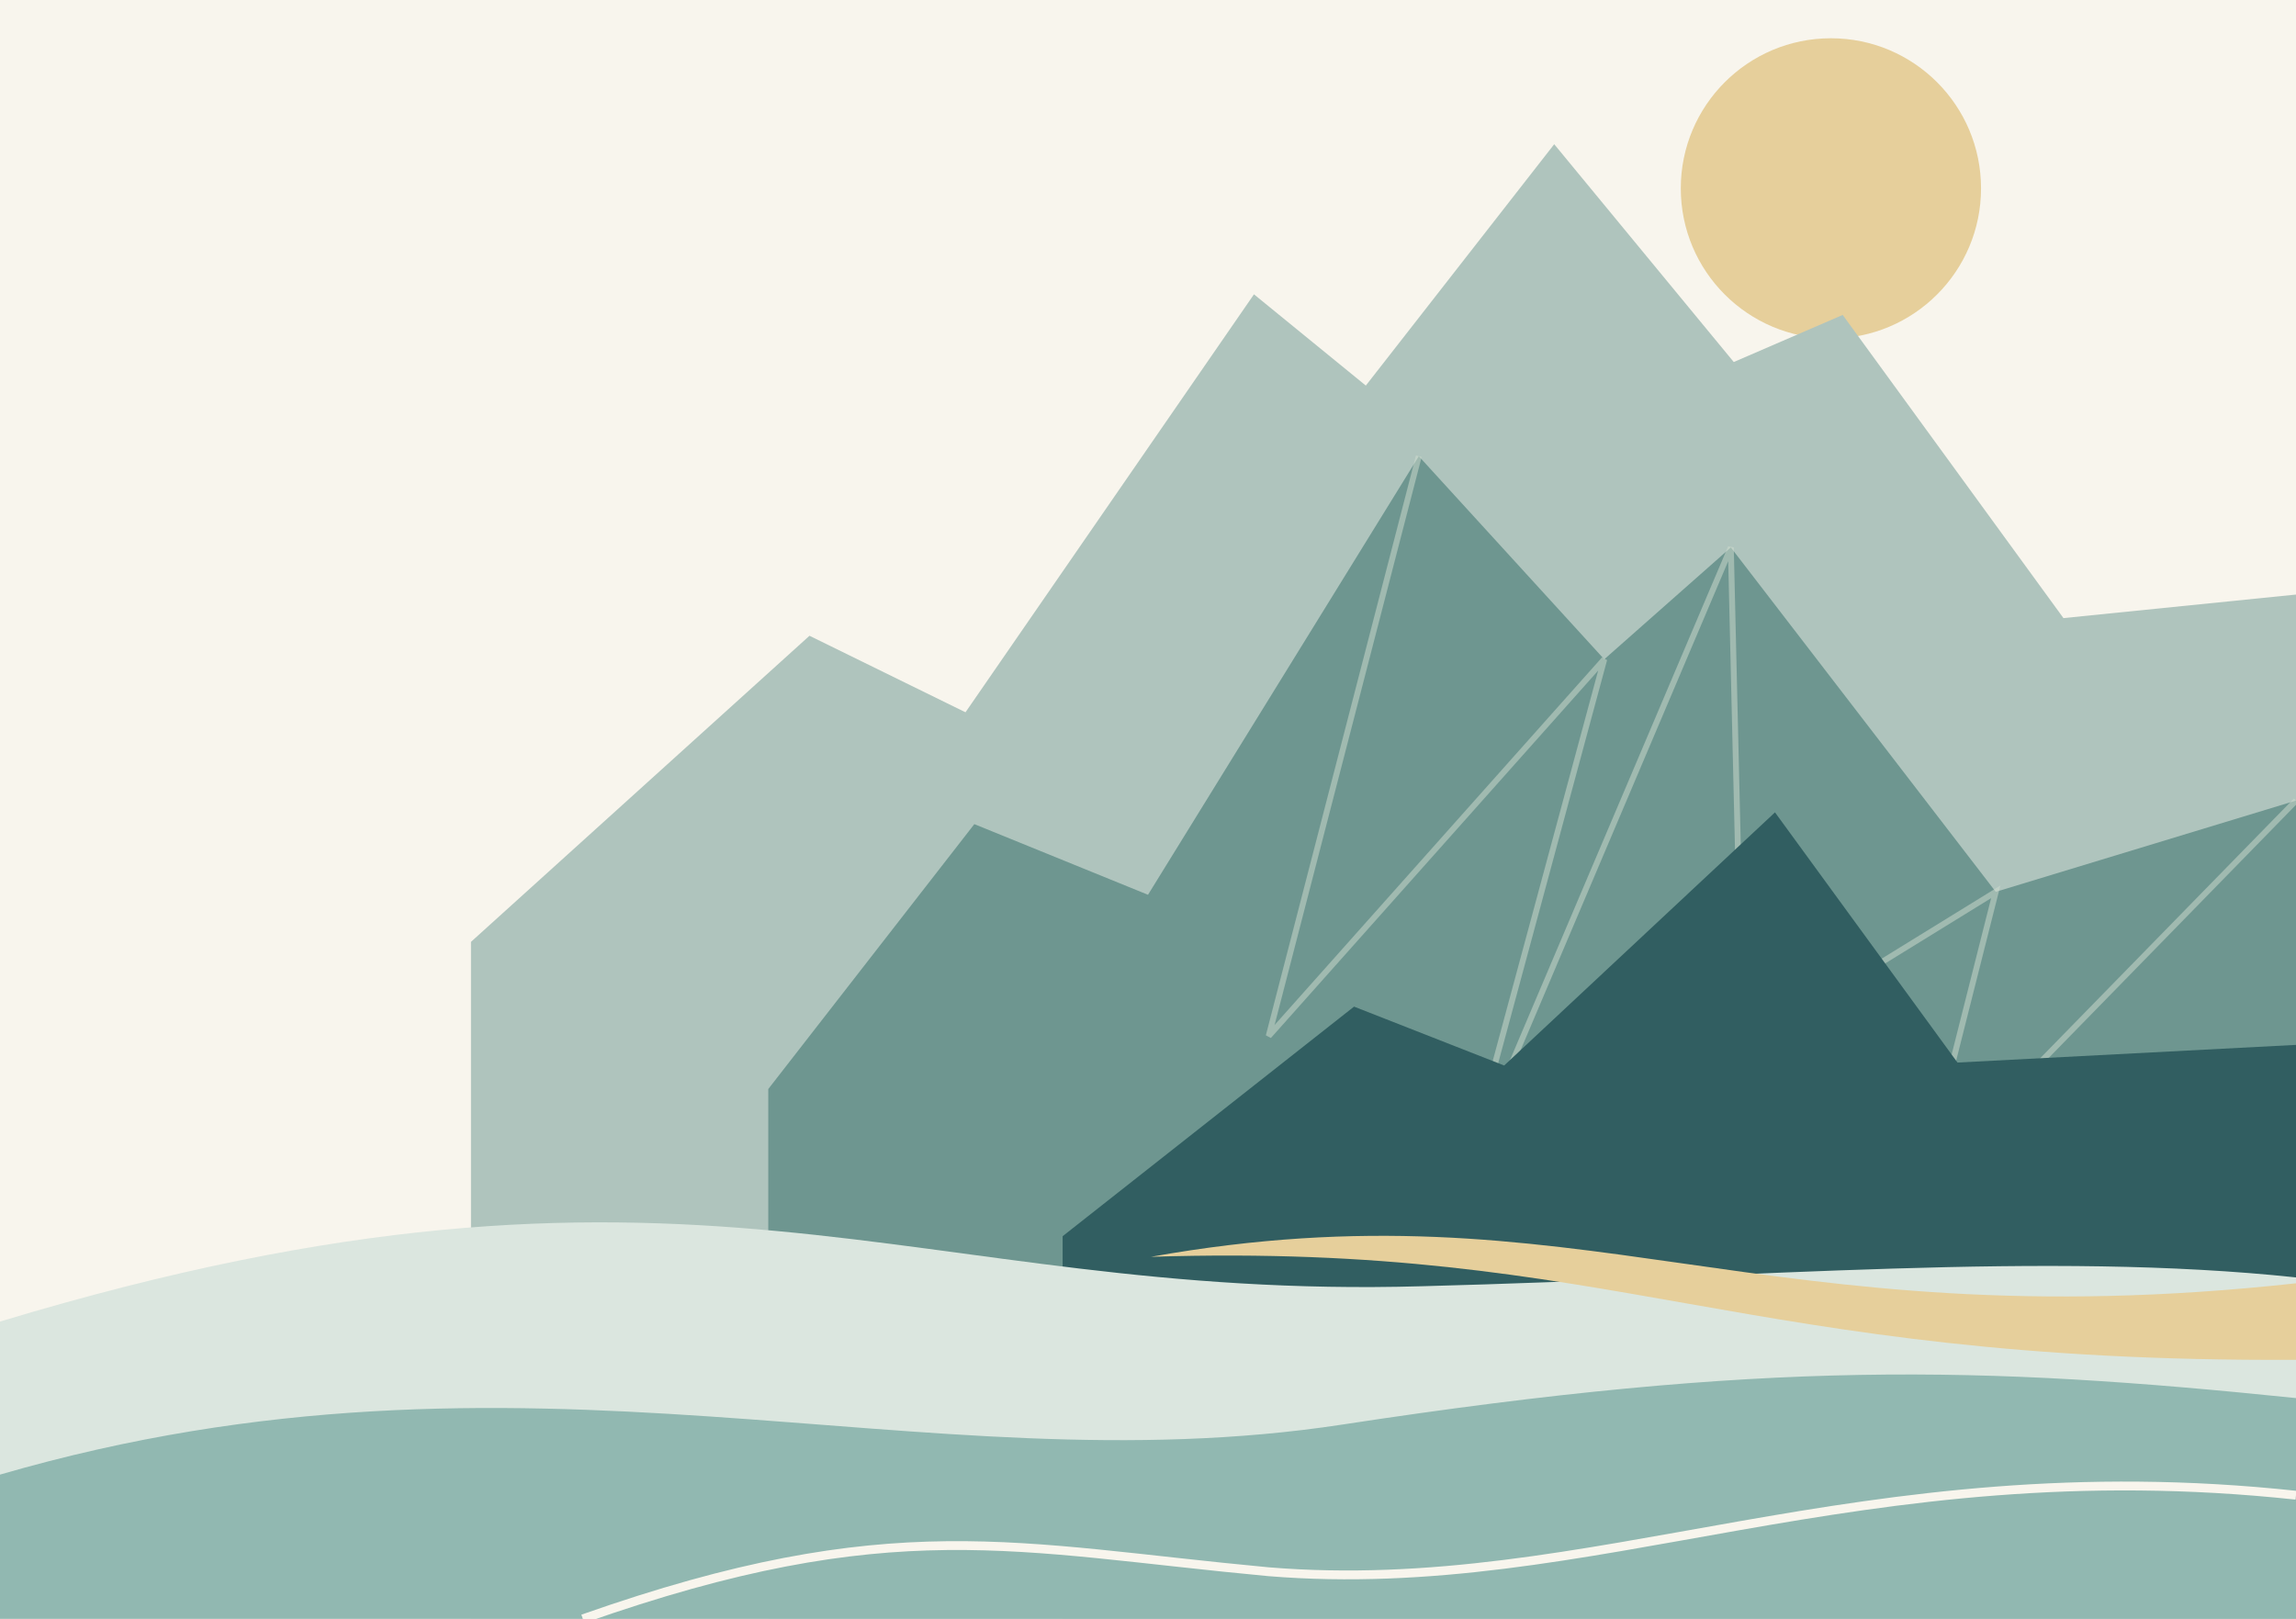
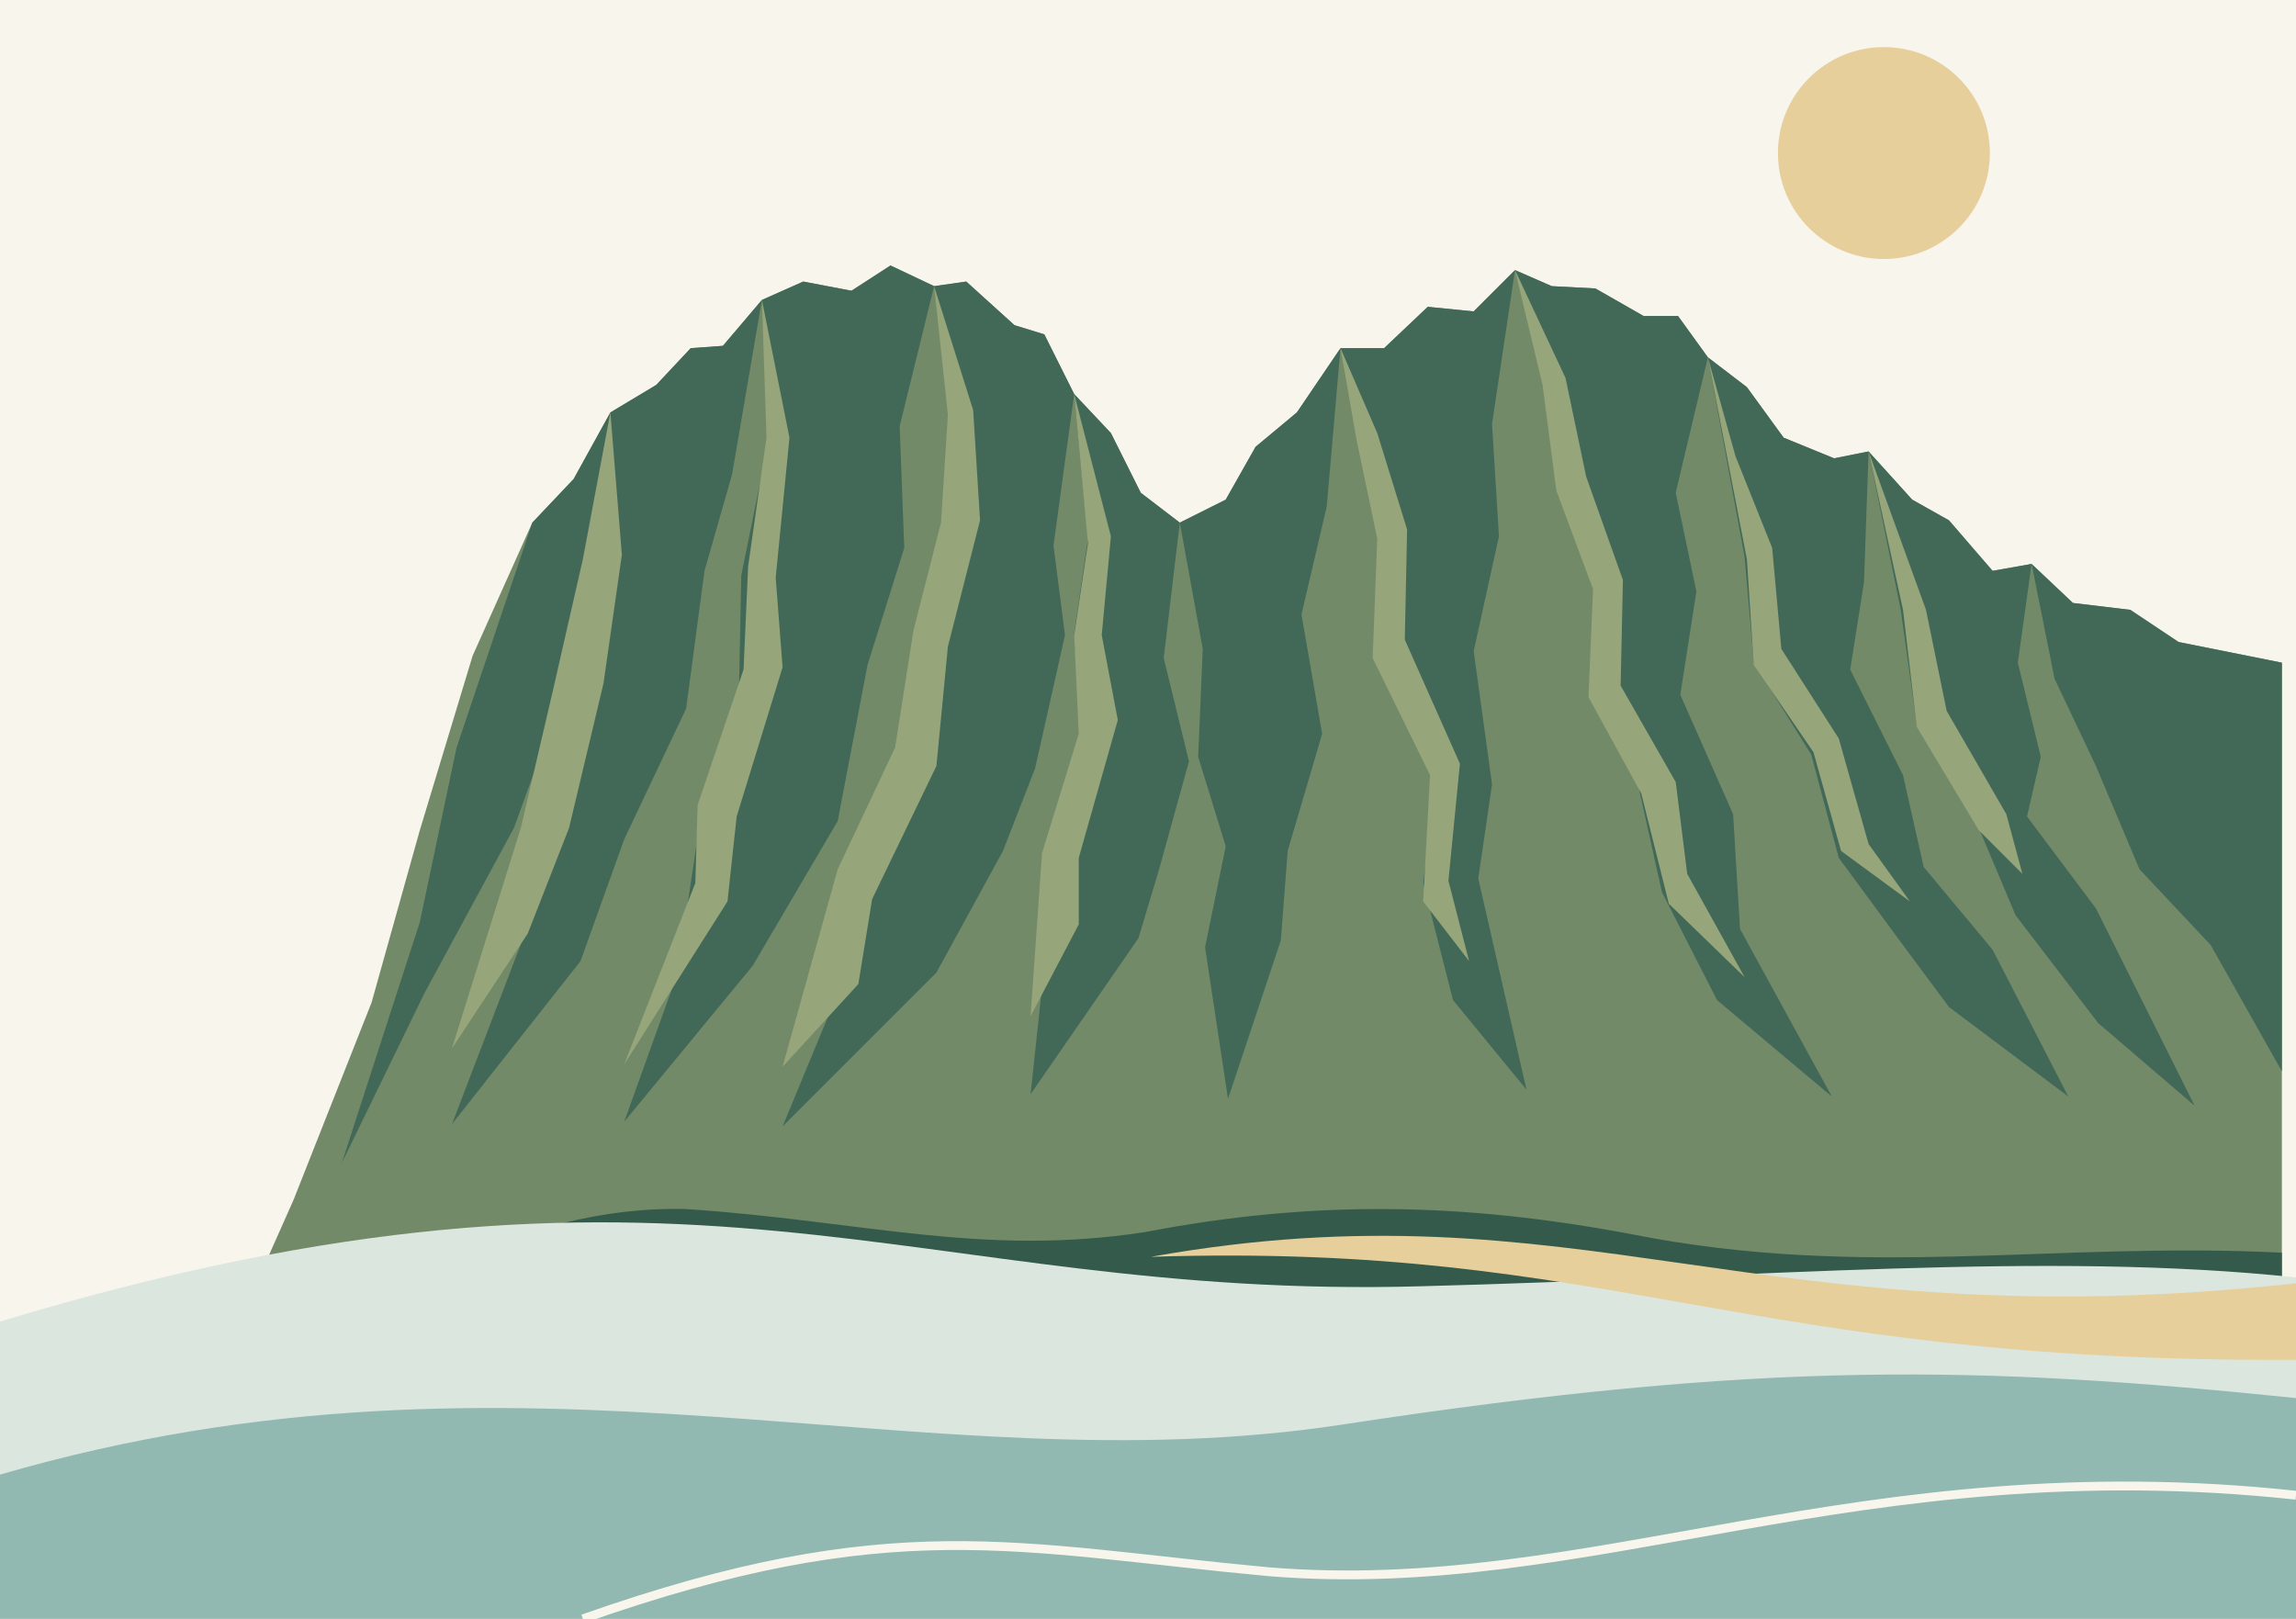
<svg xmlns="http://www.w3.org/2000/svg" width="780" height="550" viewBox="0 1050 780 550" fill="none">
  <rect width="780" height="1600" fill="#f8f5ed" />
-   <circle cx="622" cy="1114" r="51" fill="#e6cf9b" />
-   <path d="m160 1370 115-104 53 26 98-142 38 31 64-82 61 74 37-16 75 103 79-8v348H160Z" fill="#afc4bd" />
-   <path d="m261 1420 70-90 59 24 92-149 63 69 43-38 90 117 102-31v278H261Z" fill="#6e9690" />
-   <path d="m482 1205-51 197 114-128-47 174 90-212 4 170 86-53-25 99 127-130" stroke="#d1ddd0" stroke-width="2" opacity=".5" />
-   <path d="m361 1470 99-78 51 20 92-86 62 85 115-6v195H361Z" fill="#315e61" />
+   <circle cx="640" cy="1102" r="36" fill="#e6cf9b" />
+   <g transform="matrix(.78 0 0 .78 -660 914)">
+     <g id="pali-cliffs">
+       <path d="M938 778L974 697 1008 611 1029 536 1052 460 1078 402 1096 383 1112 354 1132 342 1147 326 1161 325 1178 305 1196 297 1217 301 1234 290 1253 299 1267 297 1288 316 1301 320 1314 346 1330 363 1343 389 1360 402 1380 392 1393 369 1411 354 1430 326 1449 326 1468 308 1488 310 1506 292 1522 299 1541 300 1562 312 1577 312 1590 330 1607 343 1623 365 1645 374 1660 371 1679 392 1695 401 1714 423 1731 420 1749 437 1774 440 1795 454 1840 463V798Z" fill="#738a69" />
+       <g fill="#426957">
+         <path d="M1078 402L1096 383 1112 354 1104 420 1091 477 1070 535 1031 607 995 681 1029 576 1045 500Z" />
+         <path d="M1112 354L1132 342 1147 326 1161 325 1178 305 1165 381 1153 423 1145 483 1118 540 1099 593 1043 664 1074 583 1089 527 1098 476 1107 424Z" />
+         <path d="M1178 305L1196 297 1217 301 1234 290 1253 299 1238 360 1240 413 1224 464 1211 532 1174 595 1118 663 1141 599 1150 539 1168 475 1169 425 1181 366Z" />
+         <path d="M1253 299L1267 297 1288 316 1301 320 1314 346 1305 412 1310 451 1297 509 1283 545 1254 598 1187 665 1211 607 1220 558 1238 502 1244 451 1259 405 1261 354Z" />
+         <path d="M1314 346L1330 363 1343 389 1360 402 1353 461 1364 506 1351 553 1342 583 1295 651 1301 595 1300 548 1317 497 1314 450 1320 409Z" />
+         <path d="M1360 402L1380 392 1393 369 1411 354 1430 326 1424 395 1413 442 1422 494 1407 545 1404 584 1381 653 1371 587 1380 543 1368 504 1370 457Z" />
+         <path d="M1430 326L1449 326 1468 308 1488 310 1506 292 1496 359 1499 408 1488 458 1496 516 1490 557 1511 649 1479 610 1466 559 1472 512 1450 460 1449 407 1440 362Z" />
+         <path d="M1506 292L1522 299 1541 300 1562 312 1577 312 1590 330 1576 389 1585 432 1578 477 1601 529 1604 579 1644 652 1594 610 1570 563 1560 518 1541 479 1541 431 1526 385 1520 338Z" />
+         <path d="M1590 330L1607 343 1623 365 1645 374 1660 371 1658 428 1652 466 1675 512 1684 552 1714 588 1747 652 1695 613 1672 582 1647 548 1635 503 1610 463 1606 417Z" />
+         <path d="M1660 371L1679 392 1695 401 1714 423 1731 420 1725 463 1735 504 1729 530 1759 570 1802 656 1760 620 1724 573 1708 535 1681 490 1674 440Z" />
+         <path d="M1731 420L1749 437 1774 440 1795 454 1840 463V641L1809 586 1778 553 1759 508 1741 470Z" />
+       </g>
+       <g fill="#97a57b">
+         <path d="M1112 354L1117 416 1109 472 1094 535 1076 581 1043 631 1073 535 1087 475 1100 418Z" />
+         <path d="M1178 305L1190 365 1184 426 1187 465 1167 530 1163 567 1118 638 1149 559 1150 525 1170 466 1172 421 1180 365Z" />
+         <path d="M1253 299L1270 353 1273 401 1259 456 1254 508 1226 566 1220 603 1187 639 1211 553 1236 500 1244 449 1256 402 1259 355Z" />
+         <path d="M1314 346L1330 408 1326 451 1333 488 1316 548 1316 577 1295 617 1300 546 1316 494 1314 451 1320 411Z" />
+         <path d="M1430 326L1446 363 1459 405 1458 453 1482 507 1477 558 1486 593 1466 567 1469 512 1444 461 1446 409 1437 366Z" />
+         <path d="M1506 292L1528 339 1537 382 1553 427 1552 473 1576 515 1581 555 1606 600 1573 568 1561 520 1538 478 1540 431 1524 388 1518 342Z" />
+         <path d="M1590 330L1602 373 1618 413 1622 457 1647 496 1660 542 1678 567 1648 545 1636 502 1610 464 1607 418Z" />
+         <path d="M1660 371L1685 440 1694 484 1720 529 1727 555 1708 536 1681 491 1675 440Z" />
+       </g>
+       <path d="M931 786C1003 741 1073 699 1145 701C1221 706 1274 722 1345 711C1418 697 1483 698 1557 712C1658 732 1740 715 1840 720V810Z" fill="#345a4b" />
+     </g>
+   </g>
  <path d="M0 1499c235-71 308-7 483-12 116-3 212-12 297-3v116H0Z" fill="#dbe6df" />
  <path d="M0 1551c179-52 312 5 456-17s217-20 324-9v75H0Z" fill="#91b8b1" />
  <path d="M391 1477c146-26 206 29 389 9v26c-189 1-231-40-389-35Z" fill="#e6cf9b" />
  <path d="M780 1558c-149-16-239 35-349 26-86-8-128-21-233 16" stroke="#f8f5ed" stroke-width="3" />
</svg>
